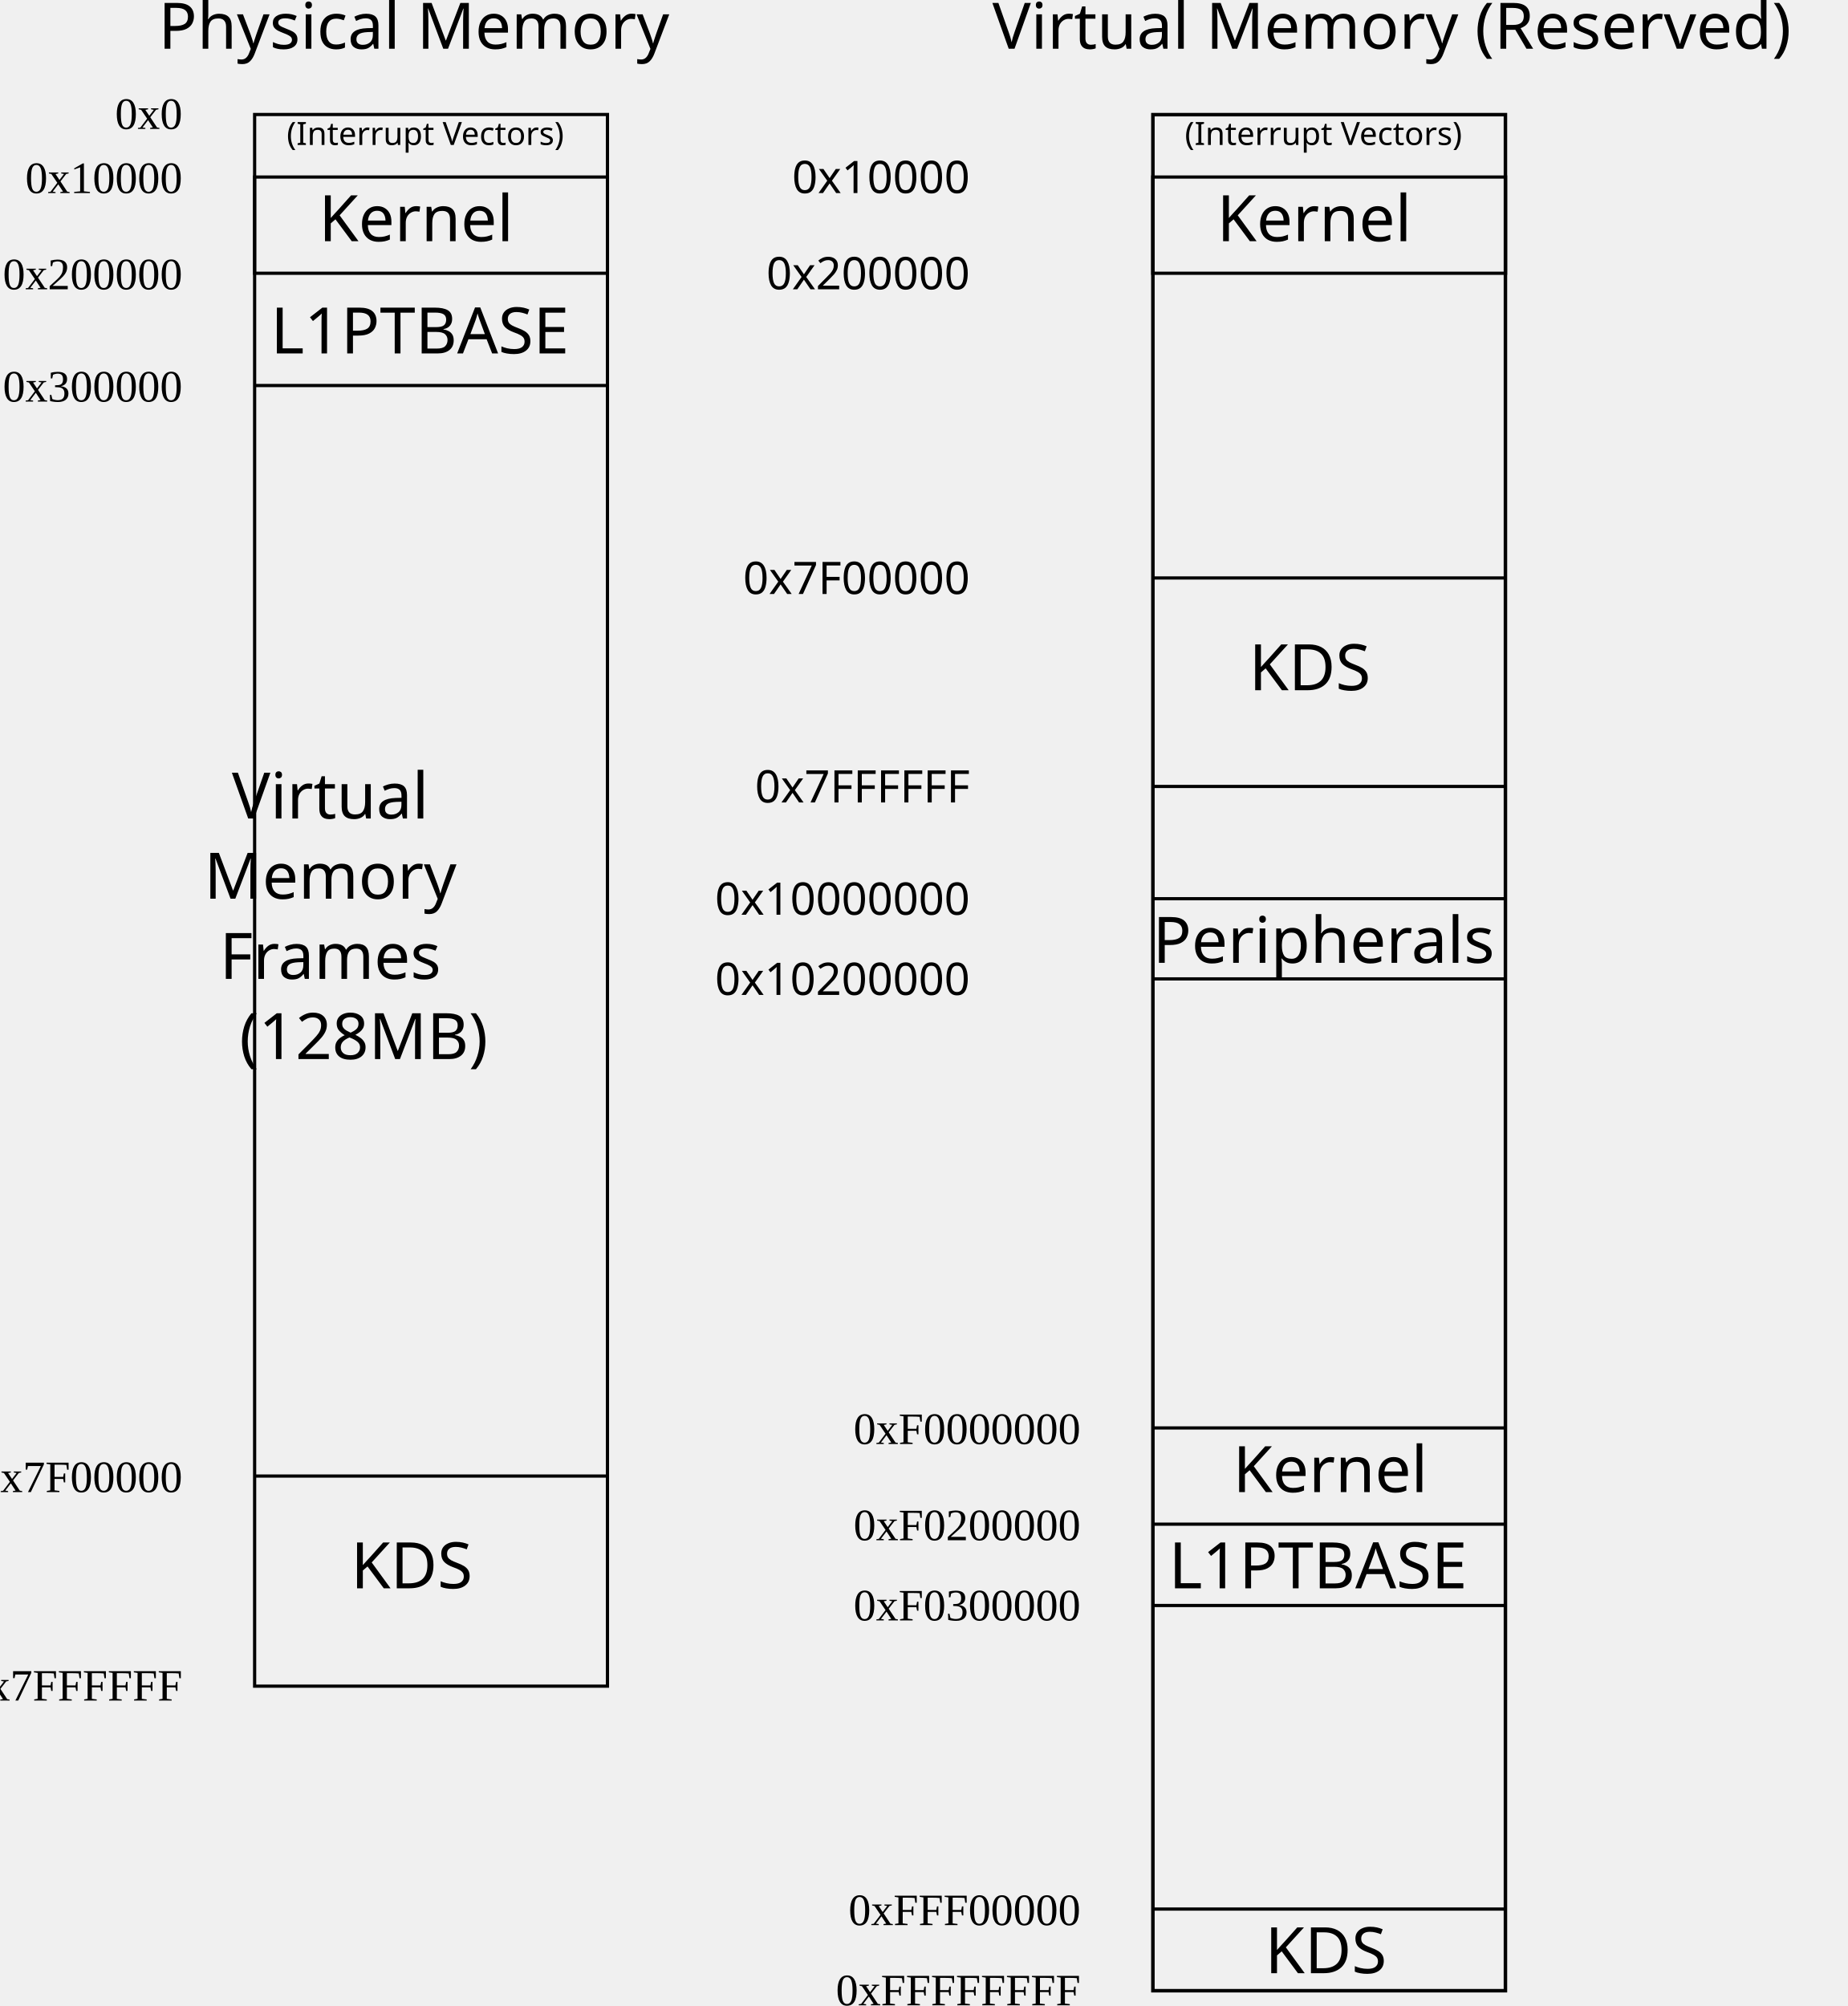
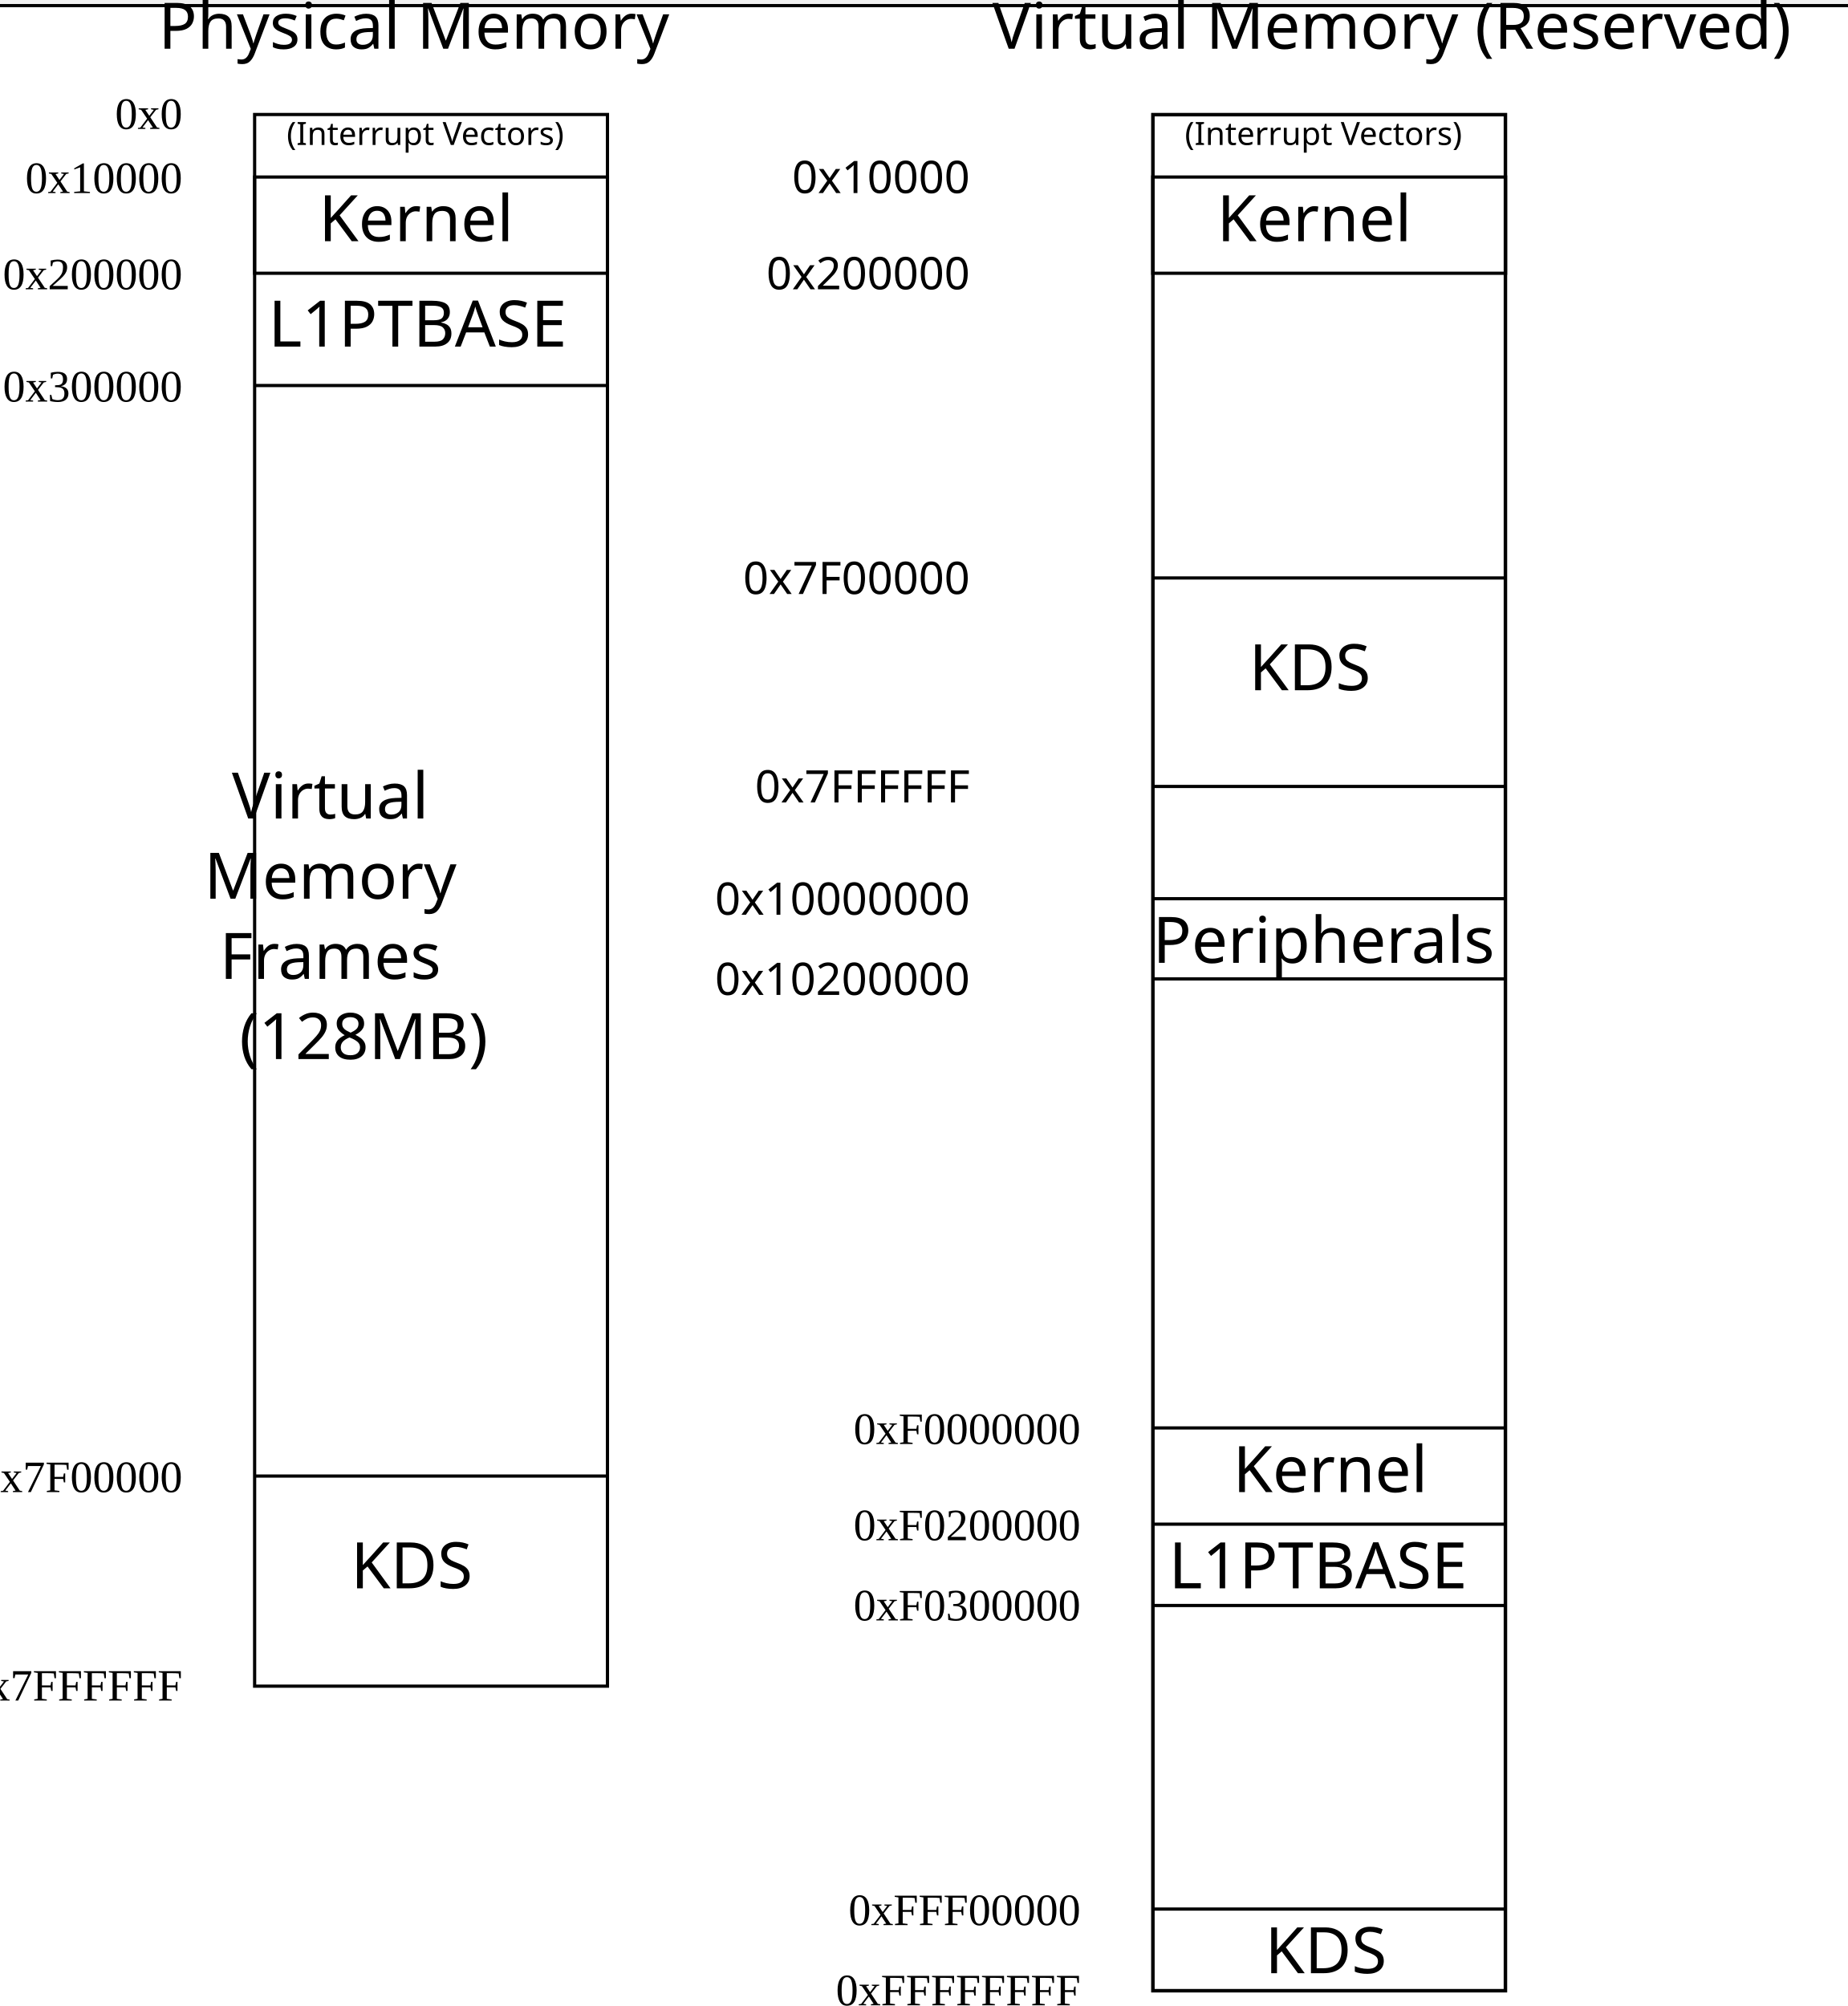
<svg xmlns="http://www.w3.org/2000/svg" xmlns:ns1="http://www.openswatchbook.org/uri/2009/osb" xmlns:xlink="http://www.w3.org/1999/xlink" width="575.897" height="625.419" id="svg2" version="1.1">
  <defs id="defs4">
    <linearGradient id="linearGradient3785" ns1:paint="solid">
      <stop style="stop-color:#000000;stop-opacity:1;" offset="0" id="stop3787" />
    </linearGradient>
    <linearGradient id="linearGradient3773" ns1:paint="solid">
      <stop style="stop-color:#000000;stop-opacity:1;" offset="0" id="stop3775" />
    </linearGradient>
    <linearGradient id="linearGradient3763" ns1:paint="solid">
      <stop style="stop-color:#000000;stop-opacity:1;" offset="0" id="stop3765" />
    </linearGradient>
    <linearGradient id="linearGradient3755" ns1:paint="solid">
      <stop style="stop-color:#000000;stop-opacity:1;" offset="0" id="stop3757" />
    </linearGradient>
    <linearGradient xlink:href="#linearGradient3773" id="linearGradient3777" x1="160" y1="332.362" x2="260" y2="332.362" gradientUnits="userSpaceOnUse" gradientTransform="translate(0,0.5050763)" />
    <linearGradient xlink:href="#linearGradient3785" id="linearGradient3789" x1="160" y1="297.362" x2="270" y2="297.362" gradientUnits="userSpaceOnUse" gradientTransform="translate(0,-10)" />
    <linearGradient xlink:href="#linearGradient3785-7" id="linearGradient3789-6" x1="160" y1="297.362" x2="270" y2="297.362" gradientUnits="userSpaceOnUse" gradientTransform="translate(280,-9.999997)" />
    <linearGradient id="linearGradient3785-7" ns1:paint="solid">
      <stop style="stop-color:#000000;stop-opacity:1;" offset="0" id="stop3787-9" />
    </linearGradient>
    <linearGradient xlink:href="#linearGradient3773-9" id="linearGradient3777-4" x1="160" y1="332.362" x2="260" y2="332.362" gradientUnits="userSpaceOnUse" gradientTransform="translate(0,0.5050763)" />
    <linearGradient id="linearGradient3773-9" ns1:paint="solid">
      <stop style="stop-color:#000000;stop-opacity:1;" offset="0" id="stop3775-7" />
    </linearGradient>
    <linearGradient y2="332.362" x2="260" y1="332.362" x1="160" gradientTransform="matrix(0.9991627,0,0,1.19369,280.18,-48.3288)" gradientUnits="userSpaceOnUse" id="linearGradient4088" xlink:href="#linearGradient3773-9" />
  </defs>
-   <g id="layer1" transform="translate(-80.61713,-217.1669)">
+   <g id="layer2" style="display:inline">
+     <rect style="fill:#ffffff;fill-rule:evenodd;stroke:#000000;stroke-width:1px;stroke-linecap:butt;stroke-linejoin:miter;stroke-opacity:1" id="rect3080" width="577.706" height="625.789" x="-0.707" y="1.751" />
+   </g>
+   <g id="layer1" transform="translate(-80.61713,-217.1669)" style="display:inline">
    <rect style="fill:none;stroke:url(#linearGradient3777)" id="rect3771" width="110" height="490" x="160" y="252.867" />
    <text xml:space="preserve" style="font-size:40px;font-style:normal;font-weight:normal;line-height:125%;letter-spacing:0px;word-spacing:0px;fill:#000000;fill-opacity:1;stroke:none;font-family:Sans" x="130" y="232.362" id="text3779">
      <tspan id="tspan3781" x="130" y="232.362" style="font-size:20px">Physical Memory</tspan>
    </text>
    <rect style="fill:none;stroke:url(#linearGradient3789)" id="rect3783" width="110" height="30" x="160" y="272.362" />
    <text xml:space="preserve" style="font-size:40px;font-style:normal;font-weight:normal;line-height:125%;letter-spacing:0px;word-spacing:0px;fill:#000000;fill-opacity:1;stroke:none;font-family:Sans" x="180" y="292.362" id="text3791">
      <tspan id="tspan3793" x="180" y="292.362" style="font-size:20px">Kernel</tspan>
    </text>
    <text xml:space="preserve" style="font-size:14px;font-style:normal;font-variant:normal;font-weight:normal;font-stretch:normal;text-align:end;line-height:125%;letter-spacing:0px;word-spacing:0px;writing-mode:lr-tb;text-anchor:end;fill:#000000;fill-opacity:1;stroke:none;font-family:Courier 10 Pitch;-inkscape-font-specification:Courier 10 Pitch" x="155" y="257.362" id="text3795">
      <tspan x="155" y="257.362" style="font-size:14px;font-style:normal;font-variant:normal;font-weight:normal;font-stretch:normal;text-align:end;line-height:125%;writing-mode:lr-tb;text-anchor:end;font-family:Courier 10 Pitch;-inkscape-font-specification:Courier 10 Pitch" id="tspan3799">0x0</tspan>
    </text>
    <text xml:space="preserve" style="font-size:14px;font-style:normal;font-variant:normal;font-weight:normal;font-stretch:normal;text-align:end;line-height:125%;letter-spacing:0px;word-spacing:0px;writing-mode:lr-tb;text-anchor:end;fill:#000000;fill-opacity:1;stroke:none;font-family:Courier 10 Pitch;-inkscape-font-specification:Courier 10 Pitch" x="155" y="277.362" id="text3795-8">
      <tspan x="155" y="277.362" style="font-size:14px;font-style:normal;font-variant:normal;font-weight:normal;font-stretch:normal;text-align:end;line-height:125%;writing-mode:lr-tb;text-anchor:end;font-family:Courier 10 Pitch;-inkscape-font-specification:Courier 10 Pitch" id="tspan3799-1">0x10000</tspan>
    </text>
    <text xml:space="preserve" style="font-size:14px;font-style:normal;font-variant:normal;font-weight:normal;font-stretch:normal;text-align:end;line-height:125%;letter-spacing:0px;word-spacing:0px;writing-mode:lr-tb;text-anchor:end;fill:#000000;fill-opacity:1;stroke:none;font-family:Courier 10 Pitch;-inkscape-font-specification:Courier 10 Pitch" x="155" y="307.362" id="text3795-8-2">
      <tspan x="155" y="307.362" style="font-size:14px;font-style:normal;font-variant:normal;font-weight:normal;font-stretch:normal;text-align:end;line-height:125%;writing-mode:lr-tb;text-anchor:end;font-family:Courier 10 Pitch;-inkscape-font-specification:Courier 10 Pitch" id="tspan3799-1-0">0x200000</tspan>
    </text>
    <path style="fill:none;stroke:#000000;stroke-width:1px;stroke-linecap:butt;stroke-linejoin:miter;stroke-opacity:1" d="m 160,337.362 110,0" id="path3845" />
-     <text xml:space="preserve" style="font-size:40px;font-style:normal;font-weight:normal;line-height:125%;letter-spacing:0px;word-spacing:0px;fill:#000000;fill-opacity:1;stroke:none;font-family:Sans" x="165" y="327.362" id="text3847">
-       <tspan id="tspan3849" x="165" y="327.362" style="font-size:20px">L1PTBASE</tspan>
+     <text xml:space="preserve" style="font-size:40px;font-style:normal;font-weight:normal;line-height:125%;letter-spacing:0px;word-spacing:0px;fill:#000000;fill-opacity:1;stroke:none;font-family:Sans" x="164.286" y="325.219" id="text3847">
+       <tspan id="tspan3849" x="164.286" y="325.219" style="font-size:20px">L1PTBASE</tspan>
    </text>
    <text xml:space="preserve" style="font-size:14px;font-style:normal;font-variant:normal;font-weight:normal;font-stretch:normal;text-align:end;line-height:125%;letter-spacing:0px;word-spacing:0px;writing-mode:lr-tb;text-anchor:end;fill:#000000;fill-opacity:1;stroke:none;font-family:Courier 10 Pitch;-inkscape-font-specification:Courier 10 Pitch" x="155" y="342.362" id="text3795-8-2-0">
      <tspan x="155" y="342.362" style="font-size:14px;font-style:normal;font-variant:normal;font-weight:normal;font-stretch:normal;text-align:end;line-height:125%;writing-mode:lr-tb;text-anchor:end;font-family:Courier 10 Pitch;-inkscape-font-specification:Courier 10 Pitch" id="tspan3799-1-0-4">0x300000</tspan>
    </text>
    <path style="fill:none;stroke:#000000;stroke-width:1px;stroke-linecap:butt;stroke-linejoin:miter;stroke-opacity:1" d="m 160,677.362 110,0" id="path3874-4" />
    <text xml:space="preserve" style="font-size:14px;font-style:normal;font-variant:normal;font-weight:normal;font-stretch:normal;text-align:end;line-height:125%;letter-spacing:0px;word-spacing:0px;writing-mode:lr-tb;text-anchor:end;fill:#000000;fill-opacity:1;stroke:none;font-family:Courier 10 Pitch;-inkscape-font-specification:Courier 10 Pitch" x="155" y="682.362" id="text3795-8-2-0-0-3">
      <tspan x="155" y="682.362" style="font-size:14px;font-style:normal;font-variant:normal;font-weight:normal;font-stretch:normal;text-align:end;line-height:125%;writing-mode:lr-tb;text-anchor:end;font-family:Courier 10 Pitch;-inkscape-font-specification:Courier 10 Pitch" id="tspan3799-1-0-4-9-5">0x7F00000</tspan>
    </text>
    <text xml:space="preserve" style="font-size:40px;font-style:normal;font-weight:normal;line-height:125%;letter-spacing:0px;word-spacing:0px;fill:#000000;fill-opacity:1;stroke:none;font-family:Sans" x="220" y="472.362" id="text3957">
      <tspan id="tspan3959" x="220" y="472.362" style="font-size:20px;text-align:center;text-anchor:middle">Virtual</tspan>
      <tspan x="220" y="497.362" style="font-size:20px;text-align:center;text-anchor:middle" id="tspan3961">Memory</tspan>
      <tspan x="220" y="522.362" style="font-size:20px;text-align:center;text-anchor:middle" id="tspan3963">Frames</tspan>
      <tspan x="220" y="547.362" style="font-size:20px;text-align:center;text-anchor:middle" id="tspan4361">(128MB)</tspan>
    </text>
    <text xml:space="preserve" style="font-size:40px;font-style:normal;font-weight:normal;line-height:125%;letter-spacing:0px;word-spacing:0px;fill:#000000;fill-opacity:1;stroke:none;font-family:Sans" x="190" y="712.362" id="text3969">
      <tspan id="tspan3971" x="190" y="712.362" style="font-size:20px">KDS</tspan>
    </text>
    <text xml:space="preserve" style="font-size:14px;font-style:normal;font-variant:normal;font-weight:normal;font-stretch:normal;text-align:end;line-height:125%;letter-spacing:0px;word-spacing:0px;writing-mode:lr-tb;text-anchor:end;fill:#000000;fill-opacity:1;stroke:none;font-family:Courier 10 Pitch;-inkscape-font-specification:Courier 10 Pitch" x="155" y="747.362" id="text3795-8-2-0-0-3-5">
      <tspan x="155" y="747.362" style="font-size:14px;font-style:normal;font-variant:normal;font-weight:normal;font-stretch:normal;text-align:end;line-height:125%;writing-mode:lr-tb;text-anchor:end;font-family:Courier 10 Pitch;-inkscape-font-specification:Courier 10 Pitch" id="tspan3799-1-0-4-9-5-6">0x7FFFFFF</tspan>
    </text>
    <text xml:space="preserve" style="font-size:40px;font-style:normal;font-weight:normal;line-height:125%;letter-spacing:0px;word-spacing:0px;fill:#000000;fill-opacity:1;stroke:none;font-family:Sans" x="170" y="262.362" id="text3791-1">
      <tspan id="tspan3793-2" x="170" y="262.362" style="font-size:10px">(Interrupt Vectors)</tspan>
    </text>
    <text xml:space="preserve" style="font-size:40px;font-style:normal;font-weight:normal;line-height:125%;letter-spacing:0px;word-spacing:0px;fill:#000000;fill-opacity:1;stroke:none;font-family:Sans" x="390" y="232.362" id="text3779-7">
      <tspan id="tspan3781-7" x="390" y="232.362" style="font-size:20px">Virtual Memory (Reserved)</tspan>
    </text>
    <rect style="fill:none;stroke:url(#linearGradient4088);stroke-width:1.092" id="rect3771-8" width="109.908" height="584.908" x="440.046" y="252.913" />
    <rect style="fill:none;stroke:url(#linearGradient3789-6)" id="rect3783-0" width="110" height="30" x="440" y="272.362" />
    <text xml:space="preserve" style="font-size:40px;font-style:normal;font-weight:normal;line-height:125%;letter-spacing:0px;word-spacing:0px;fill:#000000;fill-opacity:1;stroke:none;font-family:Sans" x="460" y="292.362" id="text3791-8">
      <tspan id="tspan3793-9" x="460" y="292.362" style="font-size:20px">Kernel</tspan>
    </text>
    <text xml:space="preserve" style="font-size:40px;font-style:normal;font-weight:normal;line-height:125%;letter-spacing:0px;word-spacing:0px;fill:#000000;fill-opacity:1;stroke:none;font-family:Sans" x="435" y="277.362" id="text3795-8-5">
      <tspan x="435" y="277.362" style="font-size:14px;font-style:normal;font-variant:normal;font-weight:normal;font-stretch:normal;text-align:end;text-anchor:end;font-family:Courier 10 Pitch;-inkscape-font-specification:Courier 10 Pitch" id="tspan3799-1-01">0x10000</tspan>
    </text>
    <text xml:space="preserve" style="font-size:40px;font-style:normal;font-weight:normal;line-height:125%;letter-spacing:0px;word-spacing:0px;fill:#000000;fill-opacity:1;stroke:none;font-family:Sans" x="435" y="307.362" id="text3795-8-2-9">
      <tspan x="435" y="307.362" style="font-size:14px;font-style:normal;font-variant:normal;font-weight:normal;font-stretch:normal;text-align:end;text-anchor:end;font-family:Courier 10 Pitch;-inkscape-font-specification:Courier 10 Pitch" id="tspan3799-1-0-3">0x200000</tspan>
    </text>
    <path style="fill:none;stroke:#000000;stroke-width:1px;stroke-linecap:butt;stroke-linejoin:miter;stroke-opacity:1" d="m 440,397.362 110,0" id="path3874-4-8" />
    <text xml:space="preserve" style="font-size:40px;font-style:normal;font-weight:normal;line-height:125%;letter-spacing:0px;word-spacing:0px;fill:#000000;fill-opacity:1;stroke:none;font-family:Sans" x="435" y="402.362" id="text3795-8-2-0-0-3-9">
      <tspan x="435" y="402.362" style="font-size:14px;font-style:normal;font-variant:normal;font-weight:normal;font-stretch:normal;text-align:end;text-anchor:end;font-family:Courier 10 Pitch;-inkscape-font-specification:Courier 10 Pitch" id="tspan3799-1-0-4-9-5-7">0x7F00000</tspan>
    </text>
    <text xml:space="preserve" style="font-size:40px;font-style:normal;font-weight:normal;line-height:125%;letter-spacing:0px;word-spacing:0px;fill:#000000;fill-opacity:1;stroke:none;font-family:Sans" x="470" y="432.362" id="text3969-5">
      <tspan id="tspan3971-8" x="470" y="432.362" style="font-size:20px">KDS</tspan>
    </text>
    <text xml:space="preserve" style="font-size:40px;font-style:normal;font-weight:normal;line-height:125%;letter-spacing:0px;word-spacing:0px;fill:#000000;fill-opacity:1;stroke:none;font-family:Sans" x="435" y="467.362" id="text3795-8-2-0-0-3-5-6">
      <tspan x="435" y="467.362" style="font-size:14px;font-style:normal;font-variant:normal;font-weight:normal;font-stretch:normal;text-align:end;text-anchor:end;font-family:Courier 10 Pitch;-inkscape-font-specification:Courier 10 Pitch" id="tspan3799-1-0-4-9-5-6-7">0x7FFFFFF</tspan>
    </text>
    <text xml:space="preserve" style="font-size:40px;font-style:normal;font-weight:normal;line-height:125%;letter-spacing:0px;word-spacing:0px;fill:#000000;fill-opacity:1;stroke:none;font-family:Sans" x="450" y="262.362" id="text3791-1-2">
      <tspan id="tspan3793-2-8" x="450" y="262.362" style="font-size:10px">(Interrupt Vectors)</tspan>
    </text>
    <path style="fill:none;stroke:#000000;stroke-width:1px;stroke-linecap:butt;stroke-linejoin:miter;stroke-opacity:1" d="m 440,692.362 110,0" id="path3845-2-3" />
    <text xml:space="preserve" style="font-size:40px;font-style:normal;font-weight:normal;line-height:125%;letter-spacing:0px;word-spacing:0px;fill:#000000;fill-opacity:1;stroke:none;font-family:Sans" x="445" y="712.362" id="text3847-2-4">
      <tspan id="tspan3849-6-0" x="445" y="712.362" style="font-size:20px">L1PTBASE</tspan>
    </text>
    <text xml:space="preserve" style="font-size:14px;font-style:normal;font-variant:normal;font-weight:normal;font-stretch:normal;text-align:end;line-height:125%;letter-spacing:0px;word-spacing:0px;writing-mode:lr-tb;text-anchor:end;fill:#000000;fill-opacity:1;stroke:none;font-family:Courier 10 Pitch;-inkscape-font-specification:Courier 10 Pitch" x="435" y="697.362" id="text3795-8-2-0-2-9">
      <tspan x="435" y="697.362" style="font-size:14px;font-style:normal;font-variant:normal;font-weight:normal;font-stretch:normal;text-align:end;line-height:125%;writing-mode:lr-tb;text-anchor:end;font-family:Courier 10 Pitch;-inkscape-font-specification:Courier 10 Pitch" id="tspan3799-1-0-4-2-8">0xF0200000</tspan>
    </text>
    <path style="fill:none;stroke:#000000;stroke-width:1px;stroke-linecap:butt;stroke-linejoin:miter;stroke-opacity:1" d="m 440,462.362 110,0" id="path4211" />
    <text xml:space="preserve" style="font-size:14px;font-style:normal;font-variant:normal;font-weight:normal;font-stretch:normal;text-align:end;line-height:125%;letter-spacing:0px;word-spacing:0px;writing-mode:lr-tb;text-anchor:end;fill:#000000;fill-opacity:1;stroke:none;font-family:Courier 10 Pitch;-inkscape-font-specification:Courier 10 Pitch" x="435" y="722.362" id="text3795-8-2-0-2-9-4">
      <tspan x="435" y="722.362" style="font-size:14px;font-style:normal;font-variant:normal;font-weight:normal;font-stretch:normal;text-align:end;line-height:125%;writing-mode:lr-tb;text-anchor:end;font-family:Courier 10 Pitch;-inkscape-font-specification:Courier 10 Pitch" id="tspan3799-1-0-4-2-8-1">0xF0300000</tspan>
    </text>
    <path style="fill:none;stroke:#000000;stroke-width:1px;stroke-linecap:butt;stroke-linejoin:miter;stroke-opacity:1" d="m 440.357,717.719 110,0" id="path3845-2-3-3" />
    <text xml:space="preserve" style="font-size:40px;font-style:normal;font-weight:normal;line-height:125%;letter-spacing:0px;word-spacing:0px;fill:#000000;fill-opacity:1;stroke:none;font-family:Sans" x="465" y="682.362" id="text3791-8-3">
      <tspan id="tspan3793-9-7" x="465" y="682.362" style="font-size:20px">Kernel</tspan>
    </text>
    <path style="fill:none;stroke:#000000;stroke-width:1px;stroke-linecap:butt;stroke-linejoin:miter;stroke-opacity:1" d="m 440,662.362 110,0" id="path4273" />
    <text xml:space="preserve" style="font-size:14px;font-style:normal;font-variant:normal;font-weight:normal;font-stretch:normal;text-align:end;line-height:125%;letter-spacing:0px;word-spacing:0px;writing-mode:lr-tb;text-anchor:end;fill:#000000;fill-opacity:1;stroke:none;font-family:Courier 10 Pitch;-inkscape-font-specification:Courier 10 Pitch" x="435" y="667.362" id="text3795-8-2-0-2-9-3">
      <tspan x="435" y="667.362" style="font-size:14px;font-style:normal;font-variant:normal;font-weight:normal;font-stretch:normal;text-align:end;line-height:125%;writing-mode:lr-tb;text-anchor:end;font-family:Courier 10 Pitch;-inkscape-font-specification:Courier 10 Pitch" id="tspan3799-1-0-4-2-8-8">0xF0000000</tspan>
    </text>
    <path style="fill:none;stroke:#000000;stroke-width:1px;stroke-linecap:butt;stroke-linejoin:miter;stroke-opacity:1" d="m 440,812.362 110,0" id="path4296" />
    <text xml:space="preserve" style="font-size:14px;font-style:normal;font-variant:normal;font-weight:normal;font-stretch:normal;text-align:end;line-height:125%;letter-spacing:0px;word-spacing:0px;writing-mode:lr-tb;text-anchor:end;fill:#000000;fill-opacity:1;stroke:none;font-family:Courier 10 Pitch;-inkscape-font-specification:Courier 10 Pitch" x="435" y="817.362" id="text3795-8-2-0-2-9-4-2">
      <tspan x="435" y="817.362" style="font-size:14px;font-style:normal;font-variant:normal;font-weight:normal;font-stretch:normal;text-align:end;line-height:125%;writing-mode:lr-tb;text-anchor:end;font-family:Courier 10 Pitch;-inkscape-font-specification:Courier 10 Pitch" id="tspan3799-1-0-4-2-8-1-7">0xFFF00000</tspan>
    </text>
    <text xml:space="preserve" style="font-size:40px;font-style:normal;font-weight:normal;line-height:125%;letter-spacing:0px;word-spacing:0px;fill:#000000;fill-opacity:1;stroke:none;font-family:Sans" x="475" y="832.362" id="text3969-6">
      <tspan id="tspan3971-5" x="475" y="832.362" style="font-size:20px">KDS</tspan>
    </text>
    <text xml:space="preserve" style="font-size:14px;font-style:normal;font-variant:normal;font-weight:normal;font-stretch:normal;text-align:end;line-height:125%;letter-spacing:0px;word-spacing:0px;writing-mode:lr-tb;text-anchor:end;fill:#000000;fill-opacity:1;stroke:none;font-family:Courier 10 Pitch;-inkscape-font-specification:Courier 10 Pitch" x="435" y="842.362" id="text3795-8-2-0-2-9-4-2-7">
      <tspan x="435" y="842.362" style="font-size:14px;font-style:normal;font-variant:normal;font-weight:normal;font-stretch:normal;text-align:end;line-height:125%;writing-mode:lr-tb;text-anchor:end;font-family:Courier 10 Pitch;-inkscape-font-specification:Courier 10 Pitch" id="tspan3799-1-0-4-2-8-1-7-9">0xFFFFFFFF</tspan>
    </text>
    <text xml:space="preserve" style="font-size:40px;font-style:normal;font-weight:normal;line-height:125%;letter-spacing:0px;word-spacing:0px;fill:#000000;fill-opacity:1;stroke:none;font-family:Sans" x="440" y="517.362" id="text3791-8-3-4">
      <tspan id="tspan3793-9-7-4" x="440" y="517.362" style="font-size:20px">Peripherals</tspan>
    </text>
    <path style="fill:none;stroke:#000000;stroke-width:1px;stroke-linecap:butt;stroke-linejoin:miter;stroke-opacity:1" d="m 359.383,280.195 110,0" id="path4407" transform="translate(80.61713,217.1669)" />
    <path style="fill:none;stroke:#000000;stroke-width:1px;stroke-linecap:butt;stroke-linejoin:miter;stroke-opacity:1" d="m 359.383,305.195 110,0" id="path4409" transform="translate(80.61713,217.1669)" />
    <text xml:space="preserve" style="font-size:40px;font-style:normal;font-weight:normal;line-height:125%;letter-spacing:0px;word-spacing:0px;fill:#000000;fill-opacity:1;stroke:none;font-family:Sans" x="435" y="502.362" id="text3795-8-2-0-0-3-5-6-3">
      <tspan x="435" y="502.362" style="font-size:14px;font-style:normal;font-variant:normal;font-weight:normal;font-stretch:normal;text-align:end;text-anchor:end;font-family:Courier 10 Pitch;-inkscape-font-specification:Courier 10 Pitch" id="tspan3799-1-0-4-9-5-6-7-1">0x10000000</tspan>
    </text>
    <text xml:space="preserve" style="font-size:40px;font-style:normal;font-weight:normal;line-height:125%;letter-spacing:0px;word-spacing:0px;fill:#000000;fill-opacity:1;stroke:none;font-family:Sans" x="435" y="527.362" id="text3795-8-2-0-0-3-5-6-3-8">
      <tspan x="435" y="527.362" style="font-size:14px;font-style:normal;font-variant:normal;font-weight:normal;font-stretch:normal;text-align:end;text-anchor:end;font-family:Courier 10 Pitch;-inkscape-font-specification:Courier 10 Pitch" id="tspan3799-1-0-4-9-5-6-7-1-5">0x10200000</tspan>
    </text>
  </g>
</svg>
